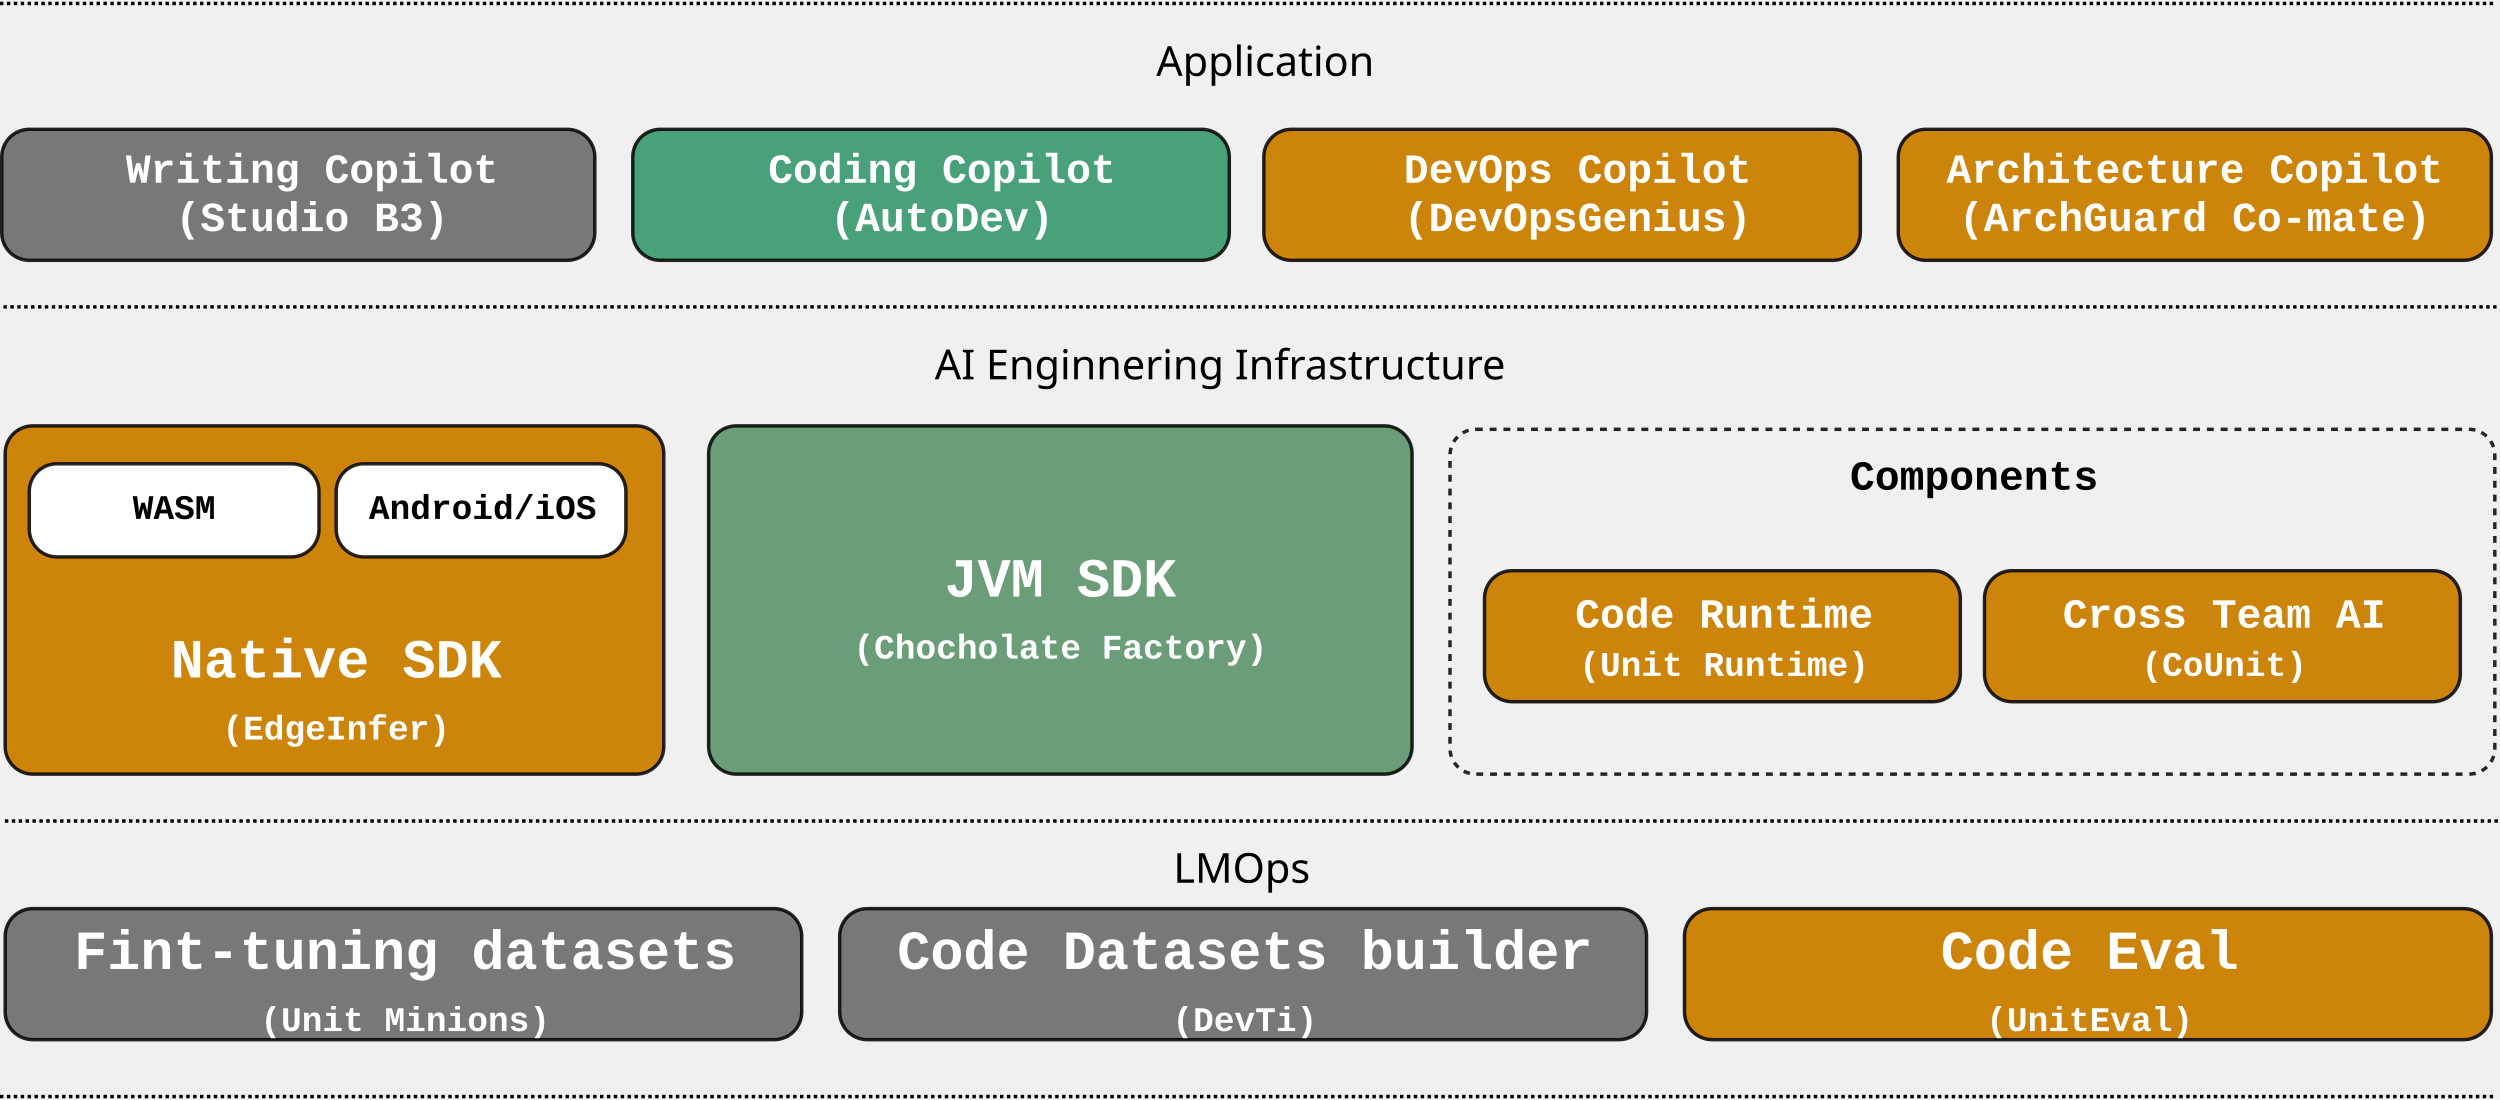
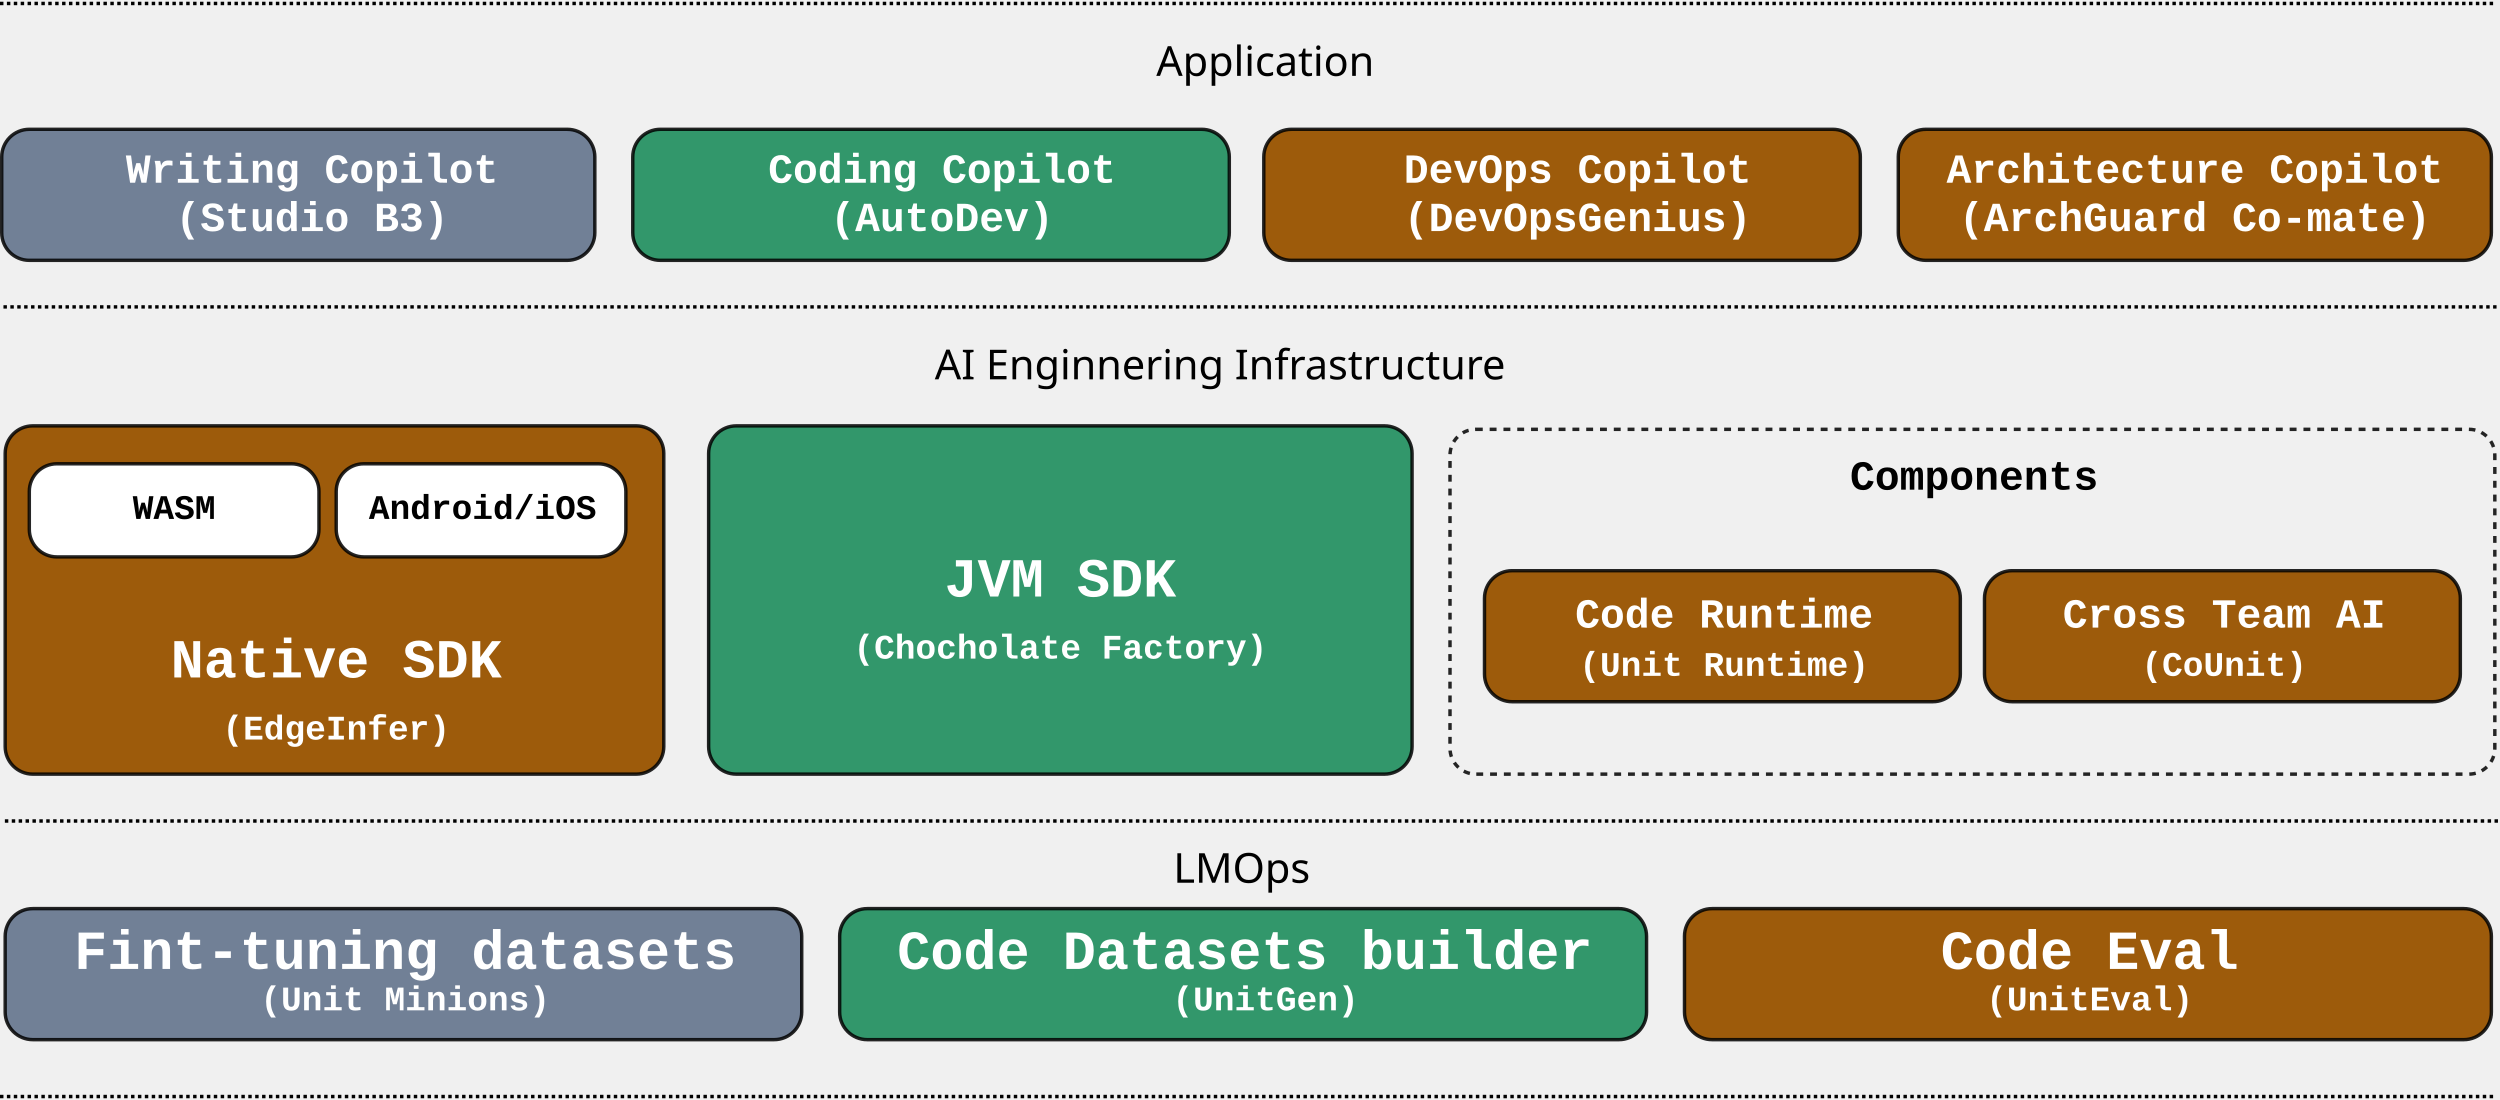
<svg xmlns="http://www.w3.org/2000/svg" xmlns:xlink="http://www.w3.org/1999/xlink" width="725px" height="319px" viewBox="0 0 725 319" version="1.1">
  <defs>
    <rect id="path-1" x="0" y="0" width="304" height="101" rx="8" />
    <mask id="mask-2" maskContentUnits="userSpaceOnUse" maskUnits="objectBoundingBox" x="0" y="0" width="304" height="101" fill="white">
      <use xlink:href="#path-1" />
    </mask>
  </defs>
  <g id="Page-1" stroke="none" stroke-width="1" fill="none" fill-rule="evenodd">
    <g id="unit-mesh" transform="translate(0, 0.5)">
      <g id="Group-5" transform="translate(1, 122.5)">
        <g id="Group">
-           <rect id="Rectangle" stroke-opacity="0.85" stroke="#000000" fill="#CC850A" x="0.5" y="0.5" width="191" height="101" rx="8" />
+           <rect id="Rectangle" stroke-opacity="0.85" stroke="#000000" fill="#9D5B0B" x="0.5" y="0.5" width="191" height="101" rx="8" />
          <text id="Native-SDK-(EdgeInfe" font-family="CourierNewPS-BoldMT, Courier New" font-size="16" font-weight="bold" fill="#FFFFFF">
            <tspan x="48.492" y="73.47">Native SDK</tspan>
            <tspan x="63.495" y="91.47" font-size="10">(EdgeInfer)</tspan>
          </text>
        </g>
        <g id="Group" transform="translate(7, 11)">
          <g id="Group-4">
            <rect id="Rectangle" stroke-opacity="0.85" stroke="#000000" fill="#FFFFFF" x="0.5" y="0.5" width="84" height="27" rx="8" />
            <text id="WASM" font-family="CourierNewPS-BoldMT, Courier New" font-size="10" font-weight="bold" fill="#000000">
              <tspan x="30.498" y="16.5">WASM</tspan>
            </text>
          </g>
        </g>
        <g id="Group" transform="translate(96, 11)">
          <g id="Group-3">
            <rect id="Rectangle" stroke-opacity="0.85" stroke="#000000" fill="#FFFFFF" x="0.5" y="0.5" width="84" height="27" rx="8" />
            <text id="Android/iOS" font-family="CourierNewPS-BoldMT, Courier New" font-size="10" font-weight="bold" fill="#000000">
              <tspan x="9.967" y="16.5">Android/iOS</tspan>
            </text>
          </g>
        </g>
      </g>
      <line x1="1.411" y1="237.591" x2="724.411" y2="237.591" id="Path" stroke="#000000" stroke-linejoin="round" stroke-dasharray="1,1" />
      <line x1="1" y1="88.5" x2="724" y2="88.5" id="Path" stroke="#000000" stroke-linejoin="round" stroke-dasharray="1,1" />
      <line x1="-6.26165786e-14" y1="0.5" x2="723" y2="0.5" id="Path" stroke="#000000" stroke-linejoin="round" stroke-dasharray="1,1" />
      <line x1="-6.26165786e-14" y1="317.5" x2="723" y2="317.5" id="Path" stroke="#000000" stroke-linejoin="round" stroke-dasharray="1,1" />
      <g id="Group-2" transform="translate(1, 262.5)">
-         <rect id="Rectangle" stroke-opacity="0.85" stroke="#000000" fill-opacity="0.5" fill="#000000" x="0.5" y="0.5" width="231" height="38" rx="8" />
+         <rect id="Rectangle" stroke-opacity="0.85" stroke="#000000" fill="#718096" x="0.5" y="0.5" width="231" height="38" rx="8" />
        <text id="Fint-tuning-datasets" font-family="CourierNewPS-BoldMT, Courier New" font-size="16" font-weight="bold" fill="#FFFFFF">
          <tspan x="20.484" y="18">Fint-tuning datasets</tspan>
-           <tspan x="74.493" y="36" font-size="10">(Unit Minions)</tspan>
+           <tspan x="74.493" y="30" font-size="10">(Unit Minions)</tspan>
        </text>
      </g>
      <text id="LMOps" font-family="Comfortaa-SemiBold, Comfortaa" font-size="12" font-weight="500" fill="#000000">
        <tspan x="340.277" y="255.5">LMOps</tspan>
      </text>
      <text id="Application" font-family="Comfortaa-SemiBold, Comfortaa" font-size="12" font-weight="500" fill="#000000">
        <tspan x="335.315" y="21.5">Application</tspan>
      </text>
      <text id="AI-Enginnering-Infra" font-family="Comfortaa-SemiBold, Comfortaa" font-size="12" font-weight="500" fill="#000000">
        <tspan x="271.083" y="109.5">AI Enginnering Infrastructure</tspan>
      </text>
      <g id="Group-13" transform="translate(420, 123.5)">
        <g id="Group" stroke="#000000" stroke-dasharray="2,2" stroke-opacity="0.85" stroke-width="2">
          <use id="Rectangle" mask="url(#mask-2)" xlink:href="#path-1" />
        </g>
        <g id="Group-7" transform="translate(10, 41)">
-           <rect id="Rectangle" stroke-opacity="0.85" stroke="#000000" fill="#CC850A" x="0.5" y="0.5" width="138" height="38" rx="8" />
+           <rect id="Rectangle" stroke-opacity="0.85" stroke="#000000" fill="#9D5B0B" x="0.5" y="0.5" width="138" height="38" rx="8" />
          <text id="Code-Runtime-(Unit-R" font-family="CourierNewPS-BoldMT, Courier New" font-size="12" font-weight="bold" fill="#FFFFFF">
            <tspan x="26.793" y="17">Code Runtime</tspan>
            <tspan x="27.993" y="31" font-size="10">(Unit Runtime)</tspan>
          </text>
        </g>
        <g id="Group-6" transform="translate(155, 41)">
-           <rect id="Rectangle" stroke-opacity="0.85" stroke="#000000" fill="#CC850A" x="0.5" y="0.5" width="138" height="38" rx="8" />
+           <rect id="Rectangle" stroke-opacity="0.85" stroke="#000000" fill="#9D5B0B" x="0.5" y="0.5" width="138" height="38" rx="8" />
          <text id="Cross-Team-AI-(CoUni" font-family="CourierNewPS-BoldMT, Courier New" font-size="12" font-weight="bold" fill="#FFFFFF">
            <tspan x="23.192" y="17">Cross Team AI</tspan>
            <tspan x="45.996" y="31" font-size="10">(CoUnit)</tspan>
          </text>
        </g>
        <text id="Components" font-family="CourierNewPS-BoldMT, Courier New" font-size="12" font-weight="bold" fill="#000000">
          <tspan x="116.494" y="18">Components</tspan>
        </text>
      </g>
      <g id="Group" transform="translate(205, 122.5)">
-         <rect id="Rectangle" stroke-opacity="0.85" stroke="#000000" fill="#6B9E78" x="0.5" y="0.5" width="204" height="101" rx="8" />
+         <rect id="Rectangle" stroke-opacity="0.85" stroke="#000000" fill="#32976b" x="0.5" y="0.5" width="204" height="101" rx="8" />
        <text id="JVM-SDK-(Chocholate" font-family="CourierNewPS-BoldMT, Courier New" font-size="16" font-weight="bold" fill="#FFFFFF">
          <tspan x="68.895" y="50">JVM SDK</tspan>
          <tspan x="42.49" y="68" font-size="10">(Chocholate Factory)</tspan>
        </text>
      </g>
      <g id="Group-10" transform="translate(243, 262.5)">
-         <rect id="Rectangle" stroke-opacity="0.85" stroke="#000000" fill-opacity="0.5" fill="#000000" x="0.5" y="0.5" width="234" height="38" rx="8" />
+         <rect id="Rectangle" stroke-opacity="0.85" stroke="#000000" fill="#32976b" x="0.5" y="0.5" width="234" height="38" rx="8" />
        <text id="Code-Datasets-builde" font-family="CourierNewPS-BoldMT, Courier New" font-size="16" font-weight="bold" fill="#FFFFFF">
          <tspan x="17.184" y="18">Code Datasets builder</tspan>
-           <tspan x="96.997" y="36" font-size="10">(DevTi)</tspan>
+           <tspan x="96.997" y="30" font-size="10">(UnitGen)</tspan>
        </text>
      </g>
      <g id="Group-10" transform="translate(488, 262.5)">
-         <rect id="Rectangle" stroke-opacity="0.85" stroke="#000000" fill="#CC850A" x="0.5" y="0.5" width="234" height="38" rx="8" />
+         <rect id="Rectangle" stroke-opacity="0.85" stroke="#000000" fill="#9D5B0B" x="0.5" y="0.5" width="234" height="38" rx="8" />
        <text id="Code-Eval-(UnitEval)" font-family="CourierNewPS-BoldMT, Courier New" font-size="16" font-weight="bold" fill="#FFFFFF">
          <tspan x="74.793" y="18">Code Eval</tspan>
-           <tspan x="87.995" y="36" font-size="10">(UnitEval)</tspan>
+           <tspan x="87.995" y="30" font-size="10">(UnitEval)</tspan>
        </text>
      </g>
      <g id="Group-11" transform="translate(0, 36.5)">
-         <rect id="Rectangle" stroke-opacity="0.85" stroke="#000000" fill-opacity="0.5" fill="#000000" x="0.5" y="0.5" width="172" height="38" rx="8" />
+         <rect id="Rectangle" stroke-opacity="0.85" stroke="#000000" fill="#718096" x="0.5" y="0.5" width="172" height="38" rx="8" />
        <text id="Writing-Copilot-(Stu" font-family="CourierNewPS-BoldMT, Courier New" font-size="12" font-weight="bold" fill="#FFFFFF">
          <tspan x="36.491" y="16">Writing Copilot</tspan>
          <tspan x="50.894" y="30">(Studio B3)</tspan>
        </text>
      </g>
      <g id="Group-12" transform="translate(183, 36.5)">
        <g id="Group-9">
-           <rect id="Rectangle" stroke-opacity="0.85" stroke="#000000" fill="#48A178" x="0.5" y="0.5" width="173" height="38" rx="8" />
+           <rect id="Rectangle" stroke-opacity="0.85" stroke="#000000" fill="#32976b" x="0.5" y="0.5" width="173" height="38" rx="8" />
          <text id="Coding-Copilot-(Auto" font-family="CourierNewPS-BoldMT, Courier New" font-size="12" font-weight="bold" fill="#FFFFFF">
            <tspan x="39.77" y="16">Coding Copilot</tspan>
            <tspan x="57.773" y="30">(AutoDev)</tspan>
          </text>
        </g>
      </g>
      <g id="Group-8" transform="translate(366, 36.5)">
-         <rect id="Rectangle" stroke-opacity="0.85" stroke="#000000" fill="#CC850A" x="0.5" y="0.5" width="173" height="38" rx="8" />
+         <rect id="Rectangle" stroke-opacity="0.85" stroke="#000000" fill="#9D5B0B" x="0.5" y="0.5" width="173" height="38" rx="8" />
        <text id="DevOps-Copilot-(DevO" font-family="CourierNewPS-BoldMT, Courier New" font-size="12" font-weight="bold" fill="#FFFFFF">
          <tspan x="41.092" y="16">DevOps Copilot</tspan>
          <tspan x="41.092" y="30">(DevOpsGenius)</tspan>
        </text>
      </g>
      <g id="Group-8" transform="translate(550, 36.5)">
-         <rect id="Rectangle" stroke-opacity="0.85" stroke="#000000" fill="#CC850A" x="0.5" y="0.5" width="172" height="38" rx="8" />
+         <rect id="Rectangle" stroke-opacity="0.85" stroke="#000000" fill="#9D5B0B" x="0.5" y="0.5" width="172" height="38" rx="8" />
        <text id="Architecture-Copilot" font-family="CourierNewPS-BoldMT, Courier New" font-size="12" font-weight="bold" fill="#FFFFFF">
          <tspan x="14.488" y="16">Architecture Copilot</tspan>
          <tspan x="18.089" y="30">(ArchGuard Co-mate)</tspan>
        </text>
      </g>
    </g>
  </g>
</svg>
